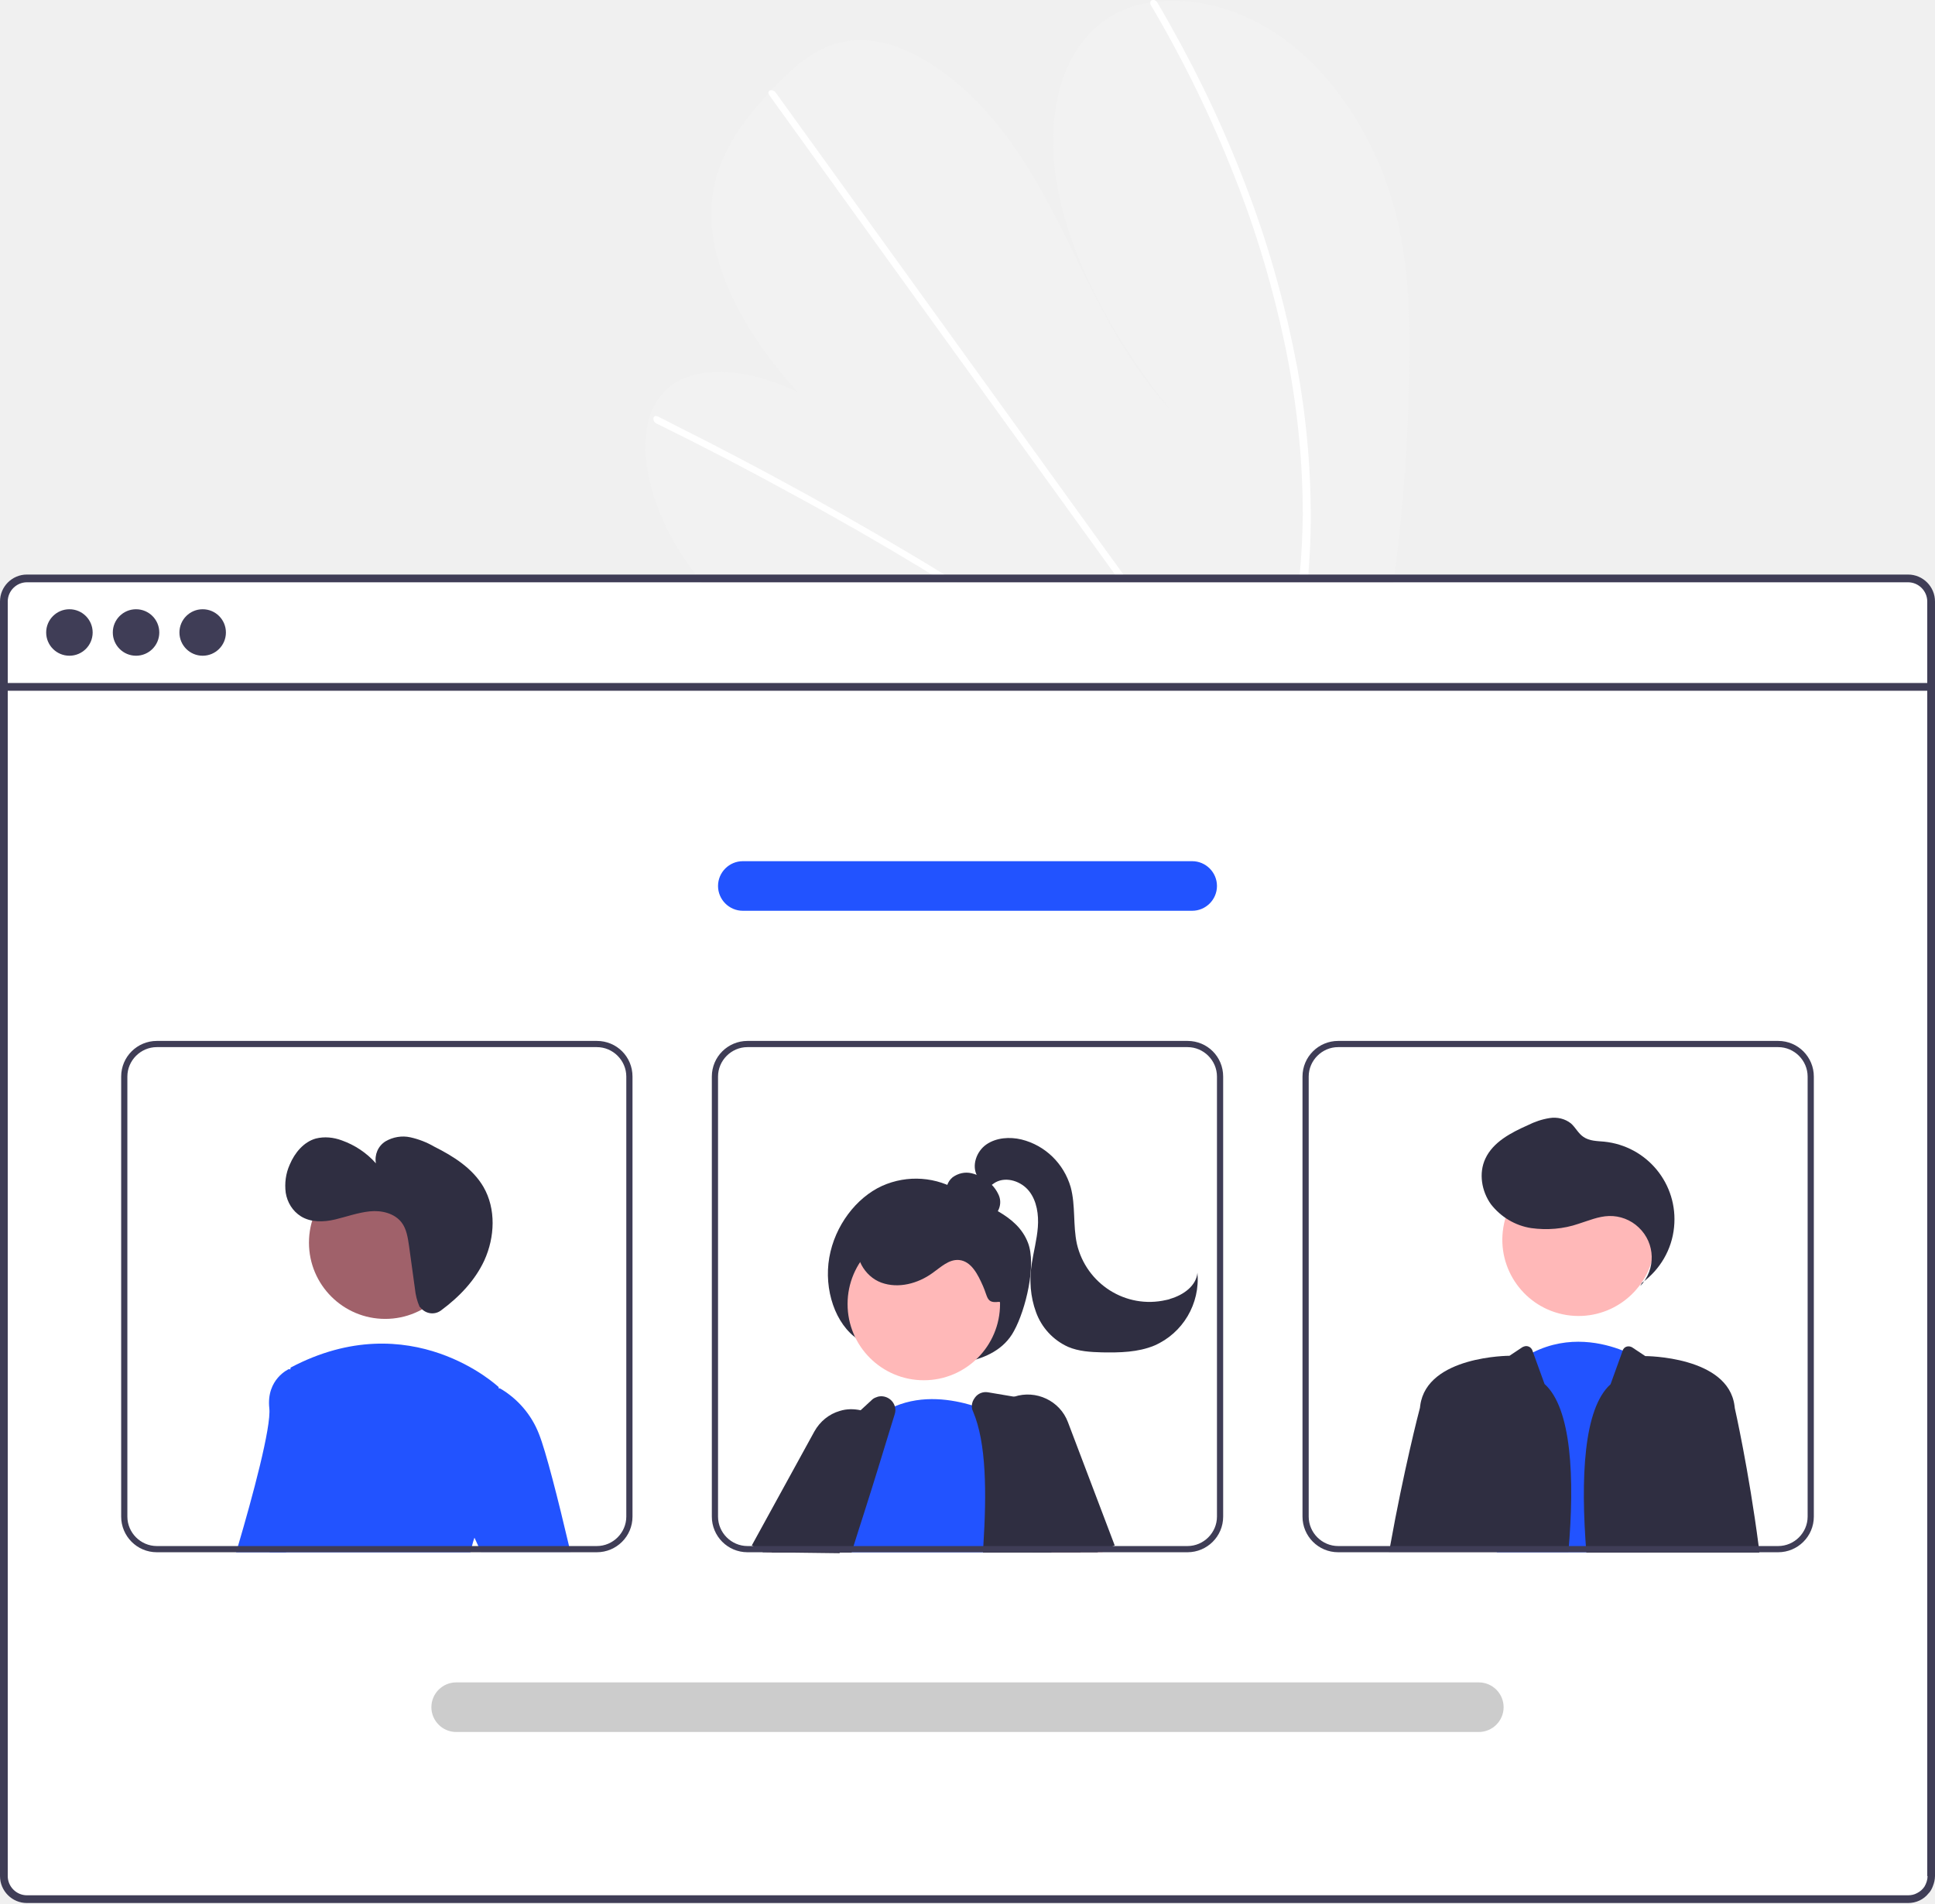
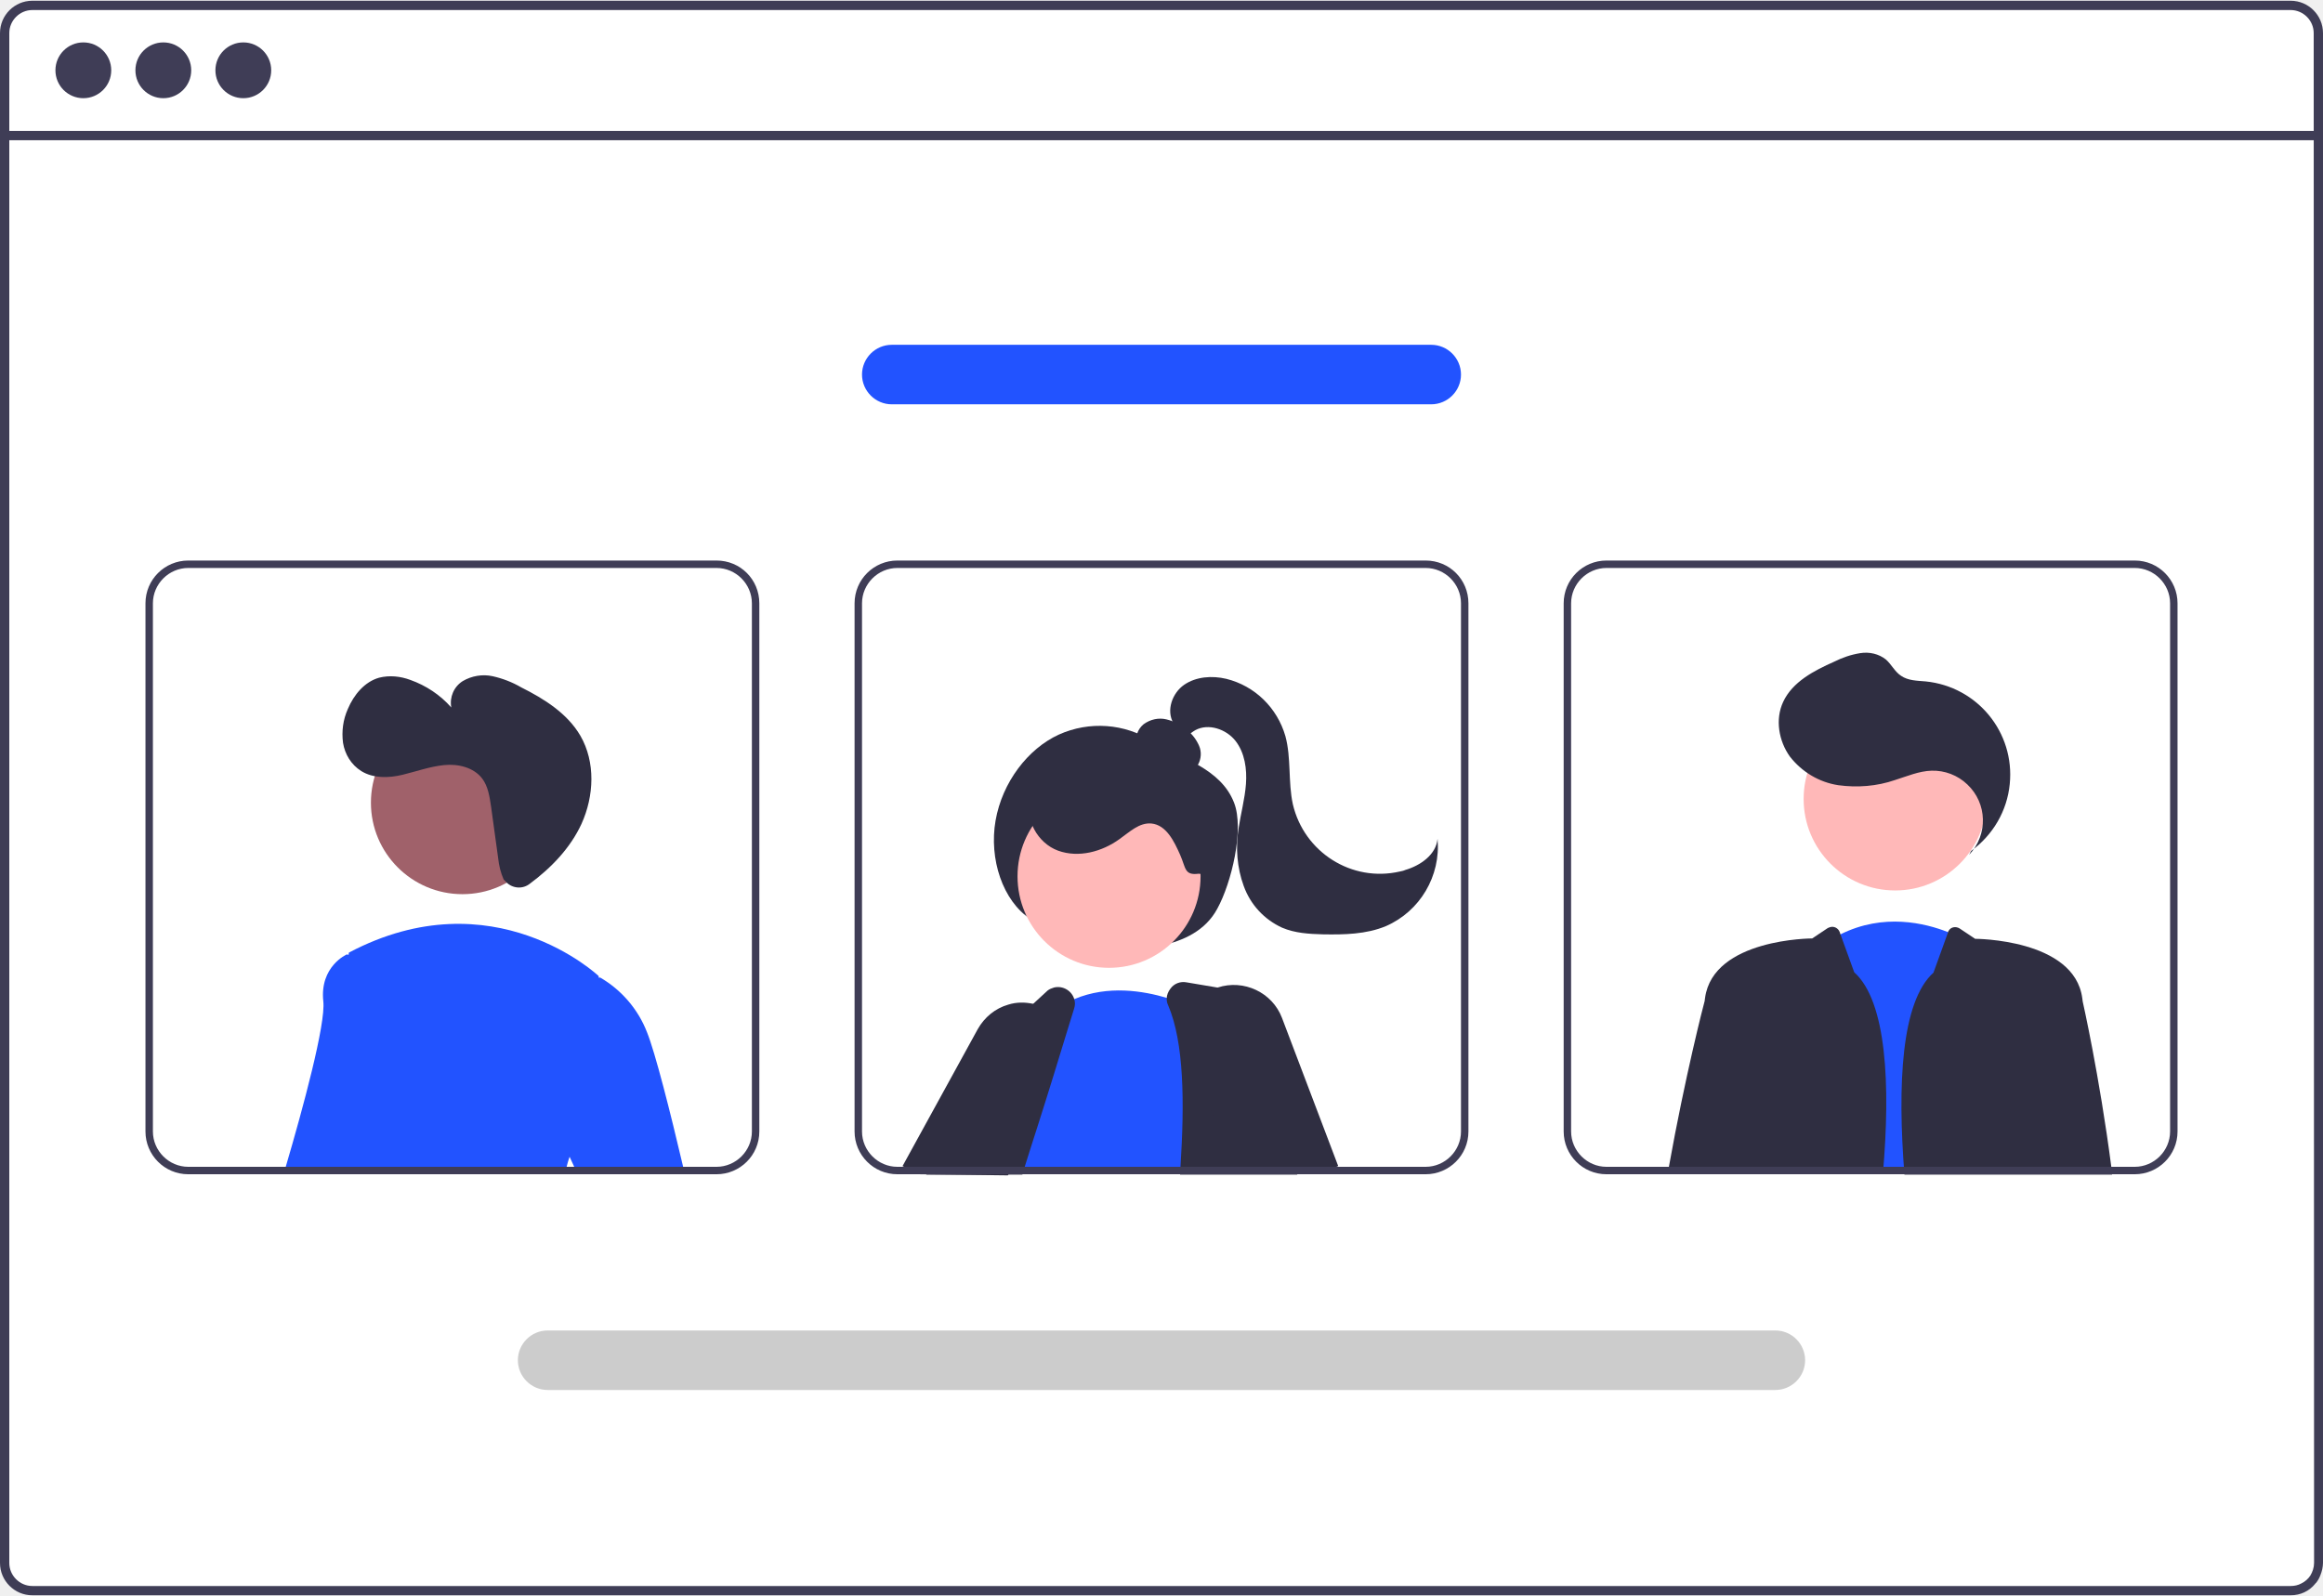
- <svg xmlns="http://www.w3.org/2000/svg" version="1.1" id="Layer_1" x="0px" y="0px" viewBox="0 0 624.4 614.2" style="enable-background:new 0 0 624.4 614.2;" xml:space="preserve">
+ <svg xmlns="http://www.w3.org/2000/svg" version="1.1" id="Layer_1" x="0px" y="0px" viewBox="0 0 624.4 429" style="enable-background:new 0 0 624.4 429;" xml:space="preserve">
  <style type="text/css">
	.st0{fill:#FFFFFF;}
	.st1{fill:#F2F2F2;}
	.st2{fill:#3F3D56;}
	.st3{fill:#2F2E41;}
	.st4{fill:#FFB8B8;}
	.st5{fill:#2253FF;}
	.st6{fill:#A0616A;}
	.st7{fill:#CCCCCC;}
</style>
-   <path class="st0" d="M615.1,614.2H9.3c-5.1,0-9.3-4.2-9.3-9.3V194.7c0-5.1,4.2-9.3,9.3-9.3h605.8c5.1,0,9.3,4.2,9.3,9.3v410.1  C624.4,610,620.3,614.2,615.1,614.2z" />
-   <path class="st1" d="M454.8,114.1c-0.1,23.8-1.7,47.7-4.8,71.3c-0.1,0.8-0.2,1.7-0.3,2.5H226.4c-0.7-0.8-1.3-1.6-1.9-2.5  c-2.1-2.8-4.1-5.6-5.9-8.6c-8.7-14.3-12.7-31-8.9-42.6l0.1-0.2c0.8-2.5,2.2-4.9,3.9-6.9c9-10.2,27.2-8.6,43.8-0.5  c-14.9-16.2-26.9-36.6-27.9-54.9c-1-17.8,8.3-30.6,18.3-41.5c0.3-0.4,0.7-0.7,1-1.1c0.2-0.2,0.3-0.4,0.5-0.5  c7.9-8.3,17-16.5,30.3-15.6c14.6,1,30.9,13.1,42.3,27.4c11.4,14.2,19.1,30.3,26.8,46.1c7.8,15.8,16.1,31.9,28.5,45.3  c-16.8-21-30.3-44.9-35.4-68.1S341.1,18,355.9,7c4.5-3.3,9.7-5.4,15.2-6.2c0.6-0.1,1.3-0.2,1.9-0.3c13.7-1.6,30.2,3,44.2,14.3  c15.4,12.4,26.2,30.9,31.6,48.5C454.2,80.8,454.9,97.7,454.8,114.1z" />
-   <path class="st0" d="M309.1,187.9h-4.3c-1.4-0.8-2.7-1.7-4.1-2.5c-0.9-0.5-1.7-1-2.6-1.6c-14.2-8.6-28.5-16.8-42.9-24.6  c-14.4-7.9-28.8-15.4-43.3-22.5c-0.8-0.3-1.2-1.2-1-2c0-0.1,0-0.1,0.1-0.1c0.2-0.4,0.6-0.5,1.3-0.2c1.8,0.9,3.6,1.8,5.3,2.7  c14.6,7.3,29,14.9,43.5,22.9c14.4,8,28.8,16.3,43,25c0.3,0.2,0.6,0.4,0.9,0.5C306.4,186.2,307.8,187.1,309.1,187.9z" />
-   <path class="st0" d="M364.2,187.9h-2.6c-0.6-0.8-1.2-1.7-1.8-2.5c-14.1-19.5-28.2-39.1-42.3-58.6c-23.1-32-46.2-64-69.2-96  c-0.1-0.2-0.2-0.4-0.3-0.6c-0.2-0.7,0.3-1.1,1-1.1c0.6,0.1,1.1,0.4,1.4,0.9c12.9,17.9,25.9,35.9,38.8,53.8  c23,31.8,45.9,63.7,68.9,95.5c1.5,2,2.9,4,4.4,6.1C363,186.2,363.6,187.1,364.2,187.9z" />
-   <path class="st0" d="M422.9,172.2c-0.1,4.5-0.4,8.8-0.7,13.2c-0.1,0.8-0.1,1.7-0.2,2.5h-2.8c0.1-0.8,0.2-1.7,0.2-2.5  c0.6-6.3,0.9-12.6,1-19.1c0-18-1.9-36-5.5-53.7c-3.9-19-9.4-37.7-16.6-55.8c-7.5-19.1-16.5-37.5-26.9-55.1c-0.2-0.3-0.3-0.6-0.2-1  c0.1-0.8,1.2-1,1.9-0.3c0.2,0.1,0.3,0.3,0.4,0.5c1.3,2.2,2.6,4.4,3.8,6.6c10,17.7,18.7,36.2,25.8,55.3c6.8,18.1,11.9,36.8,15.5,55.8  C421.8,136.3,423.3,154.3,422.9,172.2z" />
-   <path class="st2" d="M615.7,185.4H8.7c-4.8,0-8.7,3.9-8.7,8.7v411.3c0,4.8,3.9,8.7,8.7,8.7h607c2.6,0,5-1.1,6.6-3.1  c0.1-0.1,0.1-0.2,0.2-0.2c0.5-0.6,0.9-1.3,1.2-2.1c0.4-1,0.7-2.2,0.7-3.3V194.1C624.4,189.3,620.5,185.4,615.7,185.4z M622,605.4  c0,1.2-0.4,2.4-1,3.4c-0.6,0.9-1.4,1.6-2.4,2.1c-0.9,0.5-1.9,0.7-2.9,0.7H8.7c-3.4,0-6.2-2.8-6.2-6.2V194.1c0-3.4,2.8-6.2,6.2-6.2  h607c3.4,0,6.2,2.8,6.2,6.2V605.4z" />
-   <rect x="1.2" y="220.4" class="st2" width="622" height="2.5" />
-   <circle class="st2" cx="22.4" cy="204.1" r="7.5" />
-   <circle class="st2" cx="43.9" cy="204.1" r="7.5" />
-   <circle class="st2" cx="65.4" cy="204.1" r="7.5" />
-   <path class="st3" d="M277,432.3c-7.5-4.9-11.2-16.2-9.4-26.5s8.7-19.3,17-23.1c8.2-3.7,17.7-3,25.2,1.8c7.6,4.6,18.3,7.2,21.9,16.5  c2.8,7.1-0.7,21.6-4.5,28.5c-3.2,6-9.3,8.7-15.1,9.9c-12.9,2.6-26.2-0.5-36.7-8.5L277,432.3z" />
-   <polygon class="st4" points="273.1,487.2 267.1,497.5 266.3,498.9 265.2,500.9 247.5,500.9 248.7,498.9 251.8,493.7 259,481.6   267.1,484.8 " />
-   <path class="st3" d="M246.2,500.9l-3.2-2l-0.4-0.2l20.2-36.8c1.8-3.2,4.7-5.6,8.2-6.6c2.2-0.7,4.5-0.7,6.8-0.2  c1.3,0.3,2.6,0.7,3.7,1.4c0.5,0.3,0.9,0.6,1.4,0.9c1.7,1.2,3.1,2.8,4.1,4.6c2.4,4.4,2.2,9.7-0.4,14l-7.8,12.5l-6.7,10.7l-1.2,2  L246.2,500.9L246.2,500.9z" />
-   <circle class="st4" cx="298.1" cy="420.8" r="24.6" />
-   <path class="st5" d="M322.8,500.9h-55.2l0.2-0.7c-0.1-0.4-0.3-0.9-0.4-1.3c-0.1-0.5-0.2-0.9-0.3-1.4c-0.9-4.2-0.9-8.5,0-12.7  c3.1-15,15.2-27.2,15.2-27.2c0.2-0.2,0.4-0.3,0.6-0.5c1.8-1.3,3.8-2.4,5.9-3.3c9-3.8,18.5-2.2,24.9-0.3c2.2,0.7,4.4,1.5,6.5,2.5  c0.7,0.3,1.1,0.6,1.1,0.6l0.6,19.2l0.8,23L322.8,500.9z" />
-   <path class="st3" d="M348.3,498.9l-4.2-21.5l-4.3-21.6c-0.4-1.8-1.8-3.2-3.7-3.6l-8.9-1.5l-8.3-1.4c-1.6-0.3-3.3,0.3-4.3,1.7  c-0.6,0.8-1,1.7-1,2.7c0,0.6,0.1,1.2,0.4,1.8c4.3,10.1,4.4,26.1,3.3,43.5c0,0.7-0.1,1.3-0.1,2h31.5L348.3,498.9z" />
-   <path class="st3" d="M288.8,454c-0.6-2.4-3.1-3.9-5.5-3.3c-0.6,0.2-1.2,0.4-1.7,0.8l-3.8,3.5l-15.7,14.3c-0.5,0.4-0.9,1-1.1,1.6  c-1.8,4.2-5.2,12.6-9.2,22.9c-0.6,1.7-1.3,3.4-2,5.2c-0.2,0.7-0.5,1.3-0.8,2h25.8c0.2-0.7,0.4-1.3,0.6-2c1.1-3.6,2.3-7.2,3.4-10.7  c3.2-10,6-19.2,8.2-26.4c0.6-2,1.2-3.8,1.7-5.5C289,455.5,289,454.7,288.8,454z" />
-   <polygon class="st4" points="354.1,500.9 355.8,500.9 355.6,500.3 355,498.9 345.5,476.6 344.1,477.4 332.5,484.4 338.5,498.9   339.3,500.9 348.7,500.9 " />
-   <path class="st3" d="M344.6,458.9c-2.6-6.9-10.3-10.5-17.3-8.2c-0.4,0.1-0.9,0.3-1.3,0.5c-2.4,1.1-4.4,2.8-5.8,4.9  c-0.6,0.9-1.1,1.8-1.4,2.8c-1.3,3.4-1.2,7.2,0.3,10.6l2.9,6.4l10.3,23l0.9,2h20.9l1.4-0.6l3.7-1.4l0.5-0.2L344.6,458.9z" />
-   <path class="st3" d="M317.4,392.6c1.8,0.5,3.7-0.2,4.6-1.8c0.9-1.6,1-3.5,0.3-5.1c-0.7-1.6-1.8-3.1-3.2-4.2  c-1.6-1.4-3.5-2.4-5.6-2.9c-2.1-0.5-4.3,0-6.1,1.3c-1.7,1.4-2.4,3.6-1.8,5.7c0.6,1.8,2.4,3.1,4.1,4c3.4,1.8,7.2,2.9,11,3.1  L317.4,392.6z" />
-   <path class="st3" d="M322.2,420.1c-3.9,0.5-3.4-1.5-5-5.1s-3.7-8-7.7-8.4c-3.3-0.3-5.9,2.3-8.6,4.2c-4.7,3.4-11,5.1-16.5,3.1  s-9.2-8.6-7.2-14c1.3-3,3.8-5.4,6.9-6.5c3.1-1.1,6.4-1.6,9.6-1.3c7.3,0.2,14.4,2.1,20.9,5.3c4.5,2.3,8.8,5.5,10.5,10.2  s2.8,11.4-2,12.6L322.2,420.1z" />
-   <path class="st3" d="M315.4,379.6c-2-3.4-0.3-8.1,2.9-10.3s7.5-2.5,11.3-1.6c7.7,1.9,13.7,7.8,15.9,15.4c1.6,5.9,0.7,12.3,2,18.3  c3,12.9,15.8,21.1,28.8,18.1c0.5-0.1,1-0.2,1.4-0.4c4.1-1.2,8.3-4.1,8.7-8.4c0.9,10-4.7,19.5-13.9,23.5c-5.3,2.2-11.2,2.3-16.9,2.2  c-3.7-0.1-7.5-0.3-11-1.8c-4.8-2.2-8.5-6.2-10.3-11.2c-1.8-4.9-2.2-10.3-1.4-15.4c0.6-4,1.7-8,2-12s-0.3-8.4-2.8-11.6  s-7.3-4.8-10.8-2.9c-1.4,0.8-2.6,2.1-4.1,2.6s-3.8-0.4-3.6-2L315.4,379.6z" />
-   <path class="st5" d="M483,500.9l0.2-2l5.6-58.7c1.8-1.4,3.8-2.7,5.9-3.8c11.6-5.8,22.8-3,28.9-0.6c1.6,0.6,3.2,1.4,4.6,2.3l3.3,60.8  l0.1,2H483z" />
-   <ellipse transform="matrix(0.1602 -0.9871 0.9871 0.1602 32.9392 838.8062)" class="st4" cx="509.4" cy="400" rx="24.6" ry="24.6" />
-   <path class="st3" d="M529.3,415c5.1-5.4,4.9-13.8-0.5-18.9c-2.6-2.5-6.1-3.8-9.6-3.7c-3.4,0.1-6.6,1.5-9.8,2.5  c-4.9,1.7-10.2,2.1-15.3,1.4c-5.2-0.8-9.8-3.6-13-7.7c-3-4.2-4-10-1.8-14.7c2.5-5.4,8.3-8.4,13.7-10.8c2.2-1.1,4.5-1.9,7-2.3  c2.5-0.4,5,0.2,6.9,1.7c1.5,1.3,2.4,3.3,4.1,4.4c1.9,1.3,4.3,1.3,6.6,1.5c13.9,1.4,24,13.7,22.6,27.6c-0.7,7.2-4.5,13.7-10.4,18  L529.3,415z" />
-   <path class="st3" d="M498.4,446.6l-3.7-10.2l-0.2-0.6c-0.4-1.1-1.6-1.7-2.7-1.3c-0.2,0.1-0.3,0.1-0.5,0.2l-4.2,2.8  c0,0-26.6,0-28.8,16c0,0.2-0.1,0.5-0.1,0.8c0,0,0,0,0,0c-0.3,1-5.3,20.5-9.6,44.5c-0.1,0.7-0.2,1.3-0.4,2h57.9v0  C508.2,476.8,507.1,454.4,498.4,446.6z" />
-   <path class="st3" d="M567.5,498.9c-3.2-24.6-7.7-44.5-7.7-44.5c0-0.3-0.1-0.6-0.1-0.8c-2.1-16-28.8-16-28.8-16l-4.2-2.8  c-1-0.6-2.3-0.4-2.9,0.6c-0.1,0.1-0.2,0.3-0.2,0.5l-3.9,10.8c-8.7,7.8-9.7,30.2-7.8,54.3l0,0h55.8  C567.7,500.2,567.6,499.6,567.5,498.9z" />
-   <path class="st5" d="M98.4,442.8l-5.9,56.1l-0.2,2H76.2c0.2-0.7,0.4-1.3,0.6-2c4.6-15.6,10.8-38.5,10.1-44.5  c-1-9.4,6.3-12.6,6.3-12.6l0.5,0.1L98.4,442.8z" />
-   <circle class="st6" cx="124.3" cy="401" r="24.6" />
-   <path class="st5" d="M156.1,489c-1.2,2.3-2.3,4.7-3,7.2c-0.3,0.9-0.6,1.8-0.8,2.7c-0.2,0.7-0.4,1.3-0.5,2H87c0.1-0.7,0.2-1.3,0.3-2  c3.3-26.2,6-52.7,6.4-57c0-0.4,0.1-0.6,0.1-0.6c38.8-20.5,67.1,6.3,67.1,6.3s0,0.2,0.1,0.6C161.6,451.9,164.7,473.7,156.1,489z" />
-   <path class="st5" d="M153.1,496.2l-4.3-9.3l1-36.7l11.1-2.1l0.4-0.1c5.7,3.3,10.2,8.5,12.6,14.7c2.2,5.4,6.3,21.6,9.7,36.1  c0.2,0.7,0.3,1.3,0.5,2h-28.9l-0.9-2L153.1,496.2z" />
-   <path class="st2" d="M192.6,335.9h-142c-6.3,0-11.5,5.1-11.5,11.5v142c0,6.3,5.1,11.5,11.5,11.5h142c6.3,0,11.5-5.1,11.5-11.5v-142  C204.1,341,199,335.9,192.6,335.9z M202.1,489.4c0,5.2-4.3,9.5-9.5,9.5h-142c-5.2,0-9.5-4.3-9.5-9.5v-142c0-5.2,4.3-9.5,9.5-9.5h142  c5.2,0,9.5,4.3,9.5,9.5L202.1,489.4z M92.5,498.9l-0.2,2h59.5c0.2-0.7,0.3-1.3,0.5-2H92.5z" />
-   <path class="st2" d="M383.2,335.9h-142c-6.3,0-11.5,5.1-11.5,11.5v142c0,6.3,5.1,11.5,11.5,11.5h142c6.3,0,11.5-5.1,11.5-11.5v-142  C394.7,341,389.6,335.9,383.2,335.9z M392.7,489.4c0,5.2-4.3,9.5-9.5,9.5h-142c-5.2,0-9.5-4.3-9.5-9.5v-142c0-5.2,4.3-9.5,9.5-9.5  h142c5.2,0,9.5,4.3,9.5,9.5V489.4z M267.4,498.9c0.1,0.4,0.3,0.9,0.4,1.3l-0.2,0.7h49.7c0.1-0.7,0.1-1.3,0.1-2H267.4z" />
-   <path class="st2" d="M573.8,335.9h-142c-6.3,0-11.5,5.1-11.5,11.5v142c0,6.3,5.1,11.5,11.5,11.5h142c6.3,0,11.5-5.1,11.5-11.5v-142  C585.3,341.1,580.2,335.9,573.8,335.9z M583.3,489.4c0,5.2-4.3,9.5-9.5,9.5h-142c-5.2,0-9.5-4.3-9.5-9.5v-142c0-5.2,4.3-9.5,9.5-9.5  h142c5.2,0,9.5,4.3,9.5,9.5V489.4z M506.4,498.9c0,0.7-0.1,1.3-0.1,2h43.1c0.1-0.7,0.2-1.3,0.2-2H506.4z" />
-   <path class="st7" d="M477.2,558.9h-330c-4.4,0-8-3.6-8-8s3.6-8,8-8h330c4.4,0,8,3.6,8,8S481.6,558.9,477.2,558.9z" />
-   <path class="st5" d="M384.7,293.9h-145c-4.4,0-8-3.6-8-8s3.6-8,8-8h145c4.4,0,8,3.6,8,8S389.1,293.9,384.7,293.9z" />
-   <path class="st3" d="M136.1,422.4c1.7,1.7,4.4,1.9,6.3,0.4c5.8-4.3,10.9-9.6,13.9-16.1c3.4-7.5,3.8-16.6-0.3-23.7  c-3.5-6-9.7-9.9-15.9-13c-2.4-1.4-5-2.4-7.7-3c-2.7-0.6-5.6-0.1-8,1.3c-2.4,1.5-3.6,4.3-3.1,7.1c-3-3.4-6.8-5.9-11-7.4  c-2.7-1-5.6-1.3-8.4-0.6c-3.9,1.1-6.8,4.6-8.4,8.4c-1.3,2.9-1.7,6-1.3,9.1c0.5,3.1,2.2,5.9,4.9,7.6c3.2,2,7.4,1.9,11.1,1  s7.3-2.2,11.1-2.6s8,0.6,10.3,3.6c1.6,2.1,2,4.9,2.4,7.6l1.9,13.8c0.2,2,0.7,4,1.5,5.8C135.7,421.9,135.9,422.2,136.1,422.4z" />
+   <path class="st0" d="M615.1,429H9.3c-5.1,0-9.3-4.2-9.3-9.3V9.5c0-5.1,4.2-9.3,9.3-9.3h605.8c5.1,0,9.3,4.2,9.3,9.3v410.1  C624.4,424.8,620.3,429,615.1,429z" />
+   <path class="st1" d="M-211.6-71.1c-0.1,23.8-1.7,47.7-4.8,71.3c-0.1,0.8-0.2,1.7-0.3,2.5H-440c-0.7-0.8-1.3-1.6-1.9-2.5  c-2.1-2.8-4.1-5.6-5.9-8.6c-8.7-14.3-12.7-31-8.9-42.6l0.1-0.2c0.8-2.5,2.2-4.9,3.9-6.9c9-10.2,27.2-8.6,43.8-0.5  c-14.9-16.2-26.9-36.6-27.9-54.9c-1-17.8,8.3-30.6,18.3-41.5c0.3-0.4,0.7-0.7,1-1.1c0.2-0.2,0.3-0.4,0.5-0.5  c7.9-8.3,17-16.5,30.3-15.6c14.6,1,30.9,13.1,42.3,27.4c11.4,14.2,19.1,30.3,26.8,46.1c7.8,15.8,16.1,31.9,28.5,45.3  c-16.8-21-30.3-44.9-35.4-68.1s-0.8-45.7,14-56.7c4.5-3.3,9.7-5.4,15.2-6.2c0.6-0.1,1.3-0.2,1.9-0.3c13.7-1.6,30.2,3,44.2,14.3  c15.4,12.4,26.2,30.9,31.6,48.5C-212.2-104.4-211.5-87.5-211.6-71.1z" />
+   <path class="st0" d="M-357.3,2.7h-4.3c-1.4-0.8-2.7-1.7-4.1-2.5c-0.9-0.5-1.7-1-2.6-1.6c-14.2-8.6-28.5-16.8-42.9-24.6  c-14.4-7.9-28.8-15.4-43.3-22.5c-0.8-0.3-1.2-1.2-1-2c0-0.1,0-0.1,0.1-0.1c0.2-0.4,0.6-0.5,1.3-0.2c1.8,0.9,3.6,1.8,5.3,2.7  c14.6,7.3,29,14.9,43.5,22.9c14.4,8,28.8,16.3,43,25c0.3,0.2,0.6,0.4,0.9,0.5C-360,1-358.6,1.9-357.3,2.7z" />
+   <path class="st0" d="M-302.2,2.7h-2.6c-0.6-0.8-1.2-1.7-1.8-2.5c-14.1-19.5-28.2-39.1-42.3-58.6c-23.1-32-46.2-64-69.2-96  c-0.1-0.2-0.2-0.4-0.3-0.6c-0.2-0.7,0.3-1.1,1-1.1c0.6,0.1,1.1,0.4,1.4,0.9c12.9,17.9,25.9,35.9,38.8,53.8  c23,31.8,45.9,63.7,68.9,95.5c1.5,2,2.9,4,4.4,6.1C-303.4,1-302.8,1.9-302.2,2.7z" />
+   <path class="st0" d="M-243.5-13c-0.1,4.5-0.4,8.8-0.7,13.2c-0.1,0.8-0.1,1.7-0.2,2.5h-2.8c0.1-0.8,0.2-1.7,0.2-2.5  c0.6-6.3,0.9-12.6,1-19.1c0-18-1.9-36-5.5-53.7c-3.9-19-9.4-37.7-16.6-55.8c-7.5-19.1-16.5-37.5-26.9-55.1c-0.2-0.3-0.3-0.6-0.2-1  c0.1-0.8,1.2-1,1.9-0.3c0.2,0.1,0.3,0.3,0.4,0.5c1.3,2.2,2.6,4.4,3.8,6.6c10,17.7,18.7,36.2,25.8,55.3c6.8,18.1,11.9,36.8,15.5,55.8  C-244.6-48.9-243.1-30.9-243.5-13z" />
+   <path class="st2" d="M615.7,0.2H8.7C3.9,0.2,0,4.1,0,8.9v411.3c0,4.8,3.9,8.7,8.7,8.7h607c2.6,0,5-1.1,6.6-3.1  c0.1-0.1,0.1-0.2,0.2-0.2c0.5-0.6,0.9-1.3,1.2-2.1c0.4-1,0.7-2.2,0.7-3.3V8.9C624.4,4.1,620.5,0.2,615.7,0.2z M622,420.2  c0,1.2-0.4,2.4-1,3.4c-0.6,0.9-1.4,1.6-2.4,2.1c-0.9,0.5-1.9,0.7-2.9,0.7H8.7c-3.4,0-6.2-2.8-6.2-6.2V8.9c0-3.4,2.8-6.2,6.2-6.2h607  c3.4,0,6.2,2.8,6.2,6.2L622,420.2L622,420.2z" />
+   <rect x="1.2" y="35.2" class="st2" width="622" height="2.5" />
+   <circle class="st2" cx="22.4" cy="18.9" r="7.5" />
+   <circle class="st2" cx="43.9" cy="18.9" r="7.5" />
+   <circle class="st2" cx="65.4" cy="18.9" r="7.5" />
+   <path class="st3" d="M277,247.1c-7.5-4.9-11.2-16.2-9.4-26.5s8.7-19.3,17-23.1c8.2-3.7,17.7-3,25.2,1.8c7.6,4.6,18.3,7.2,21.9,16.5  c2.8,7.1-0.7,21.6-4.5,28.5c-3.2,6-9.3,8.7-15.1,9.9c-12.9,2.6-26.2-0.5-36.7-8.5L277,247.1z" />
+   <polygon class="st4" points="273.1,302 267.1,312.3 266.3,313.7 265.2,315.7 247.5,315.7 248.7,313.7 251.8,308.5 259,296.4   267.1,299.6 " />
+   <path class="st3" d="M246.2,315.7l-3.2-2l-0.4-0.2l20.2-36.8c1.8-3.2,4.7-5.6,8.2-6.6c2.2-0.7,4.5-0.7,6.8-0.2  c1.3,0.3,2.6,0.7,3.7,1.4c0.5,0.3,0.9,0.6,1.4,0.9c1.7,1.2,3.1,2.8,4.1,4.6c2.4,4.4,2.2,9.7-0.4,14l-7.8,12.5l-6.7,10.7l-1.2,2  L246.2,315.7L246.2,315.7z" />
+   <circle class="st4" cx="298.1" cy="235.6" r="24.6" />
+   <path class="st5" d="M322.8,315.7h-55.2l0.2-0.7c-0.1-0.4-0.3-0.9-0.4-1.3c-0.1-0.5-0.2-0.9-0.3-1.4c-0.9-4.2-0.9-8.5,0-12.7  c3.1-15,15.2-27.2,15.2-27.2c0.2-0.2,0.4-0.3,0.6-0.5c1.8-1.3,3.8-2.4,5.9-3.3c9-3.8,18.5-2.2,24.9-0.3c2.2,0.7,4.4,1.5,6.5,2.5  c0.7,0.3,1.1,0.6,1.1,0.6l0.6,19.2l0.8,23L322.8,315.7z" />
+   <path class="st3" d="M348.3,313.7l-4.2-21.5l-4.3-21.6c-0.4-1.8-1.8-3.2-3.7-3.6l-8.9-1.5l-8.3-1.4c-1.6-0.3-3.3,0.3-4.3,1.7  c-0.6,0.8-1,1.7-1,2.7c0,0.6,0.1,1.2,0.4,1.8c4.3,10.1,4.4,26.1,3.3,43.5c0,0.7-0.1,1.3-0.1,2h31.5L348.3,313.7z" />
+   <path class="st3" d="M288.8,268.8c-0.6-2.4-3.1-3.9-5.5-3.3c-0.6,0.2-1.2,0.4-1.7,0.8l-3.8,3.5l-15.7,14.3c-0.5,0.4-0.9,1-1.1,1.6  c-1.8,4.2-5.2,12.6-9.2,22.9c-0.6,1.7-1.3,3.4-2,5.2c-0.2,0.7-0.5,1.3-0.8,2h25.8c0.2-0.7,0.4-1.3,0.6-2c1.1-3.6,2.3-7.2,3.4-10.7  c3.2-10,6-19.2,8.2-26.4c0.6-2,1.2-3.8,1.7-5.5C289,270.3,289,269.5,288.8,268.8z" />
+   <polygon class="st4" points="354.1,315.7 355.8,315.7 355.6,315.1 355,313.7 345.5,291.4 344.1,292.2 332.5,299.2 338.5,313.7   339.3,315.7 348.7,315.7 " />
+   <path class="st3" d="M344.6,273.7c-2.6-6.9-10.3-10.5-17.3-8.2c-0.4,0.1-0.9,0.3-1.3,0.5c-2.4,1.1-4.4,2.8-5.8,4.9  c-0.6,0.9-1.1,1.8-1.4,2.8c-1.3,3.4-1.2,7.2,0.3,10.6l2.9,6.4l10.3,23l0.9,2h20.9l1.4-0.6l3.7-1.4l0.5-0.2L344.6,273.7z" />
+   <path class="st3" d="M317.4,207.4c1.8,0.5,3.7-0.2,4.6-1.8c0.9-1.6,1-3.5,0.3-5.1s-1.8-3.1-3.2-4.2c-1.6-1.4-3.5-2.4-5.6-2.9  s-4.3,0-6.1,1.3c-1.7,1.4-2.4,3.6-1.8,5.7c0.6,1.8,2.4,3.1,4.1,4c3.4,1.8,7.2,2.9,11,3.1L317.4,207.4z" />
+   <path class="st3" d="M322.2,234.9c-3.9,0.5-3.4-1.5-5-5.1s-3.7-8-7.7-8.4c-3.3-0.3-5.9,2.3-8.6,4.2c-4.7,3.4-11,5.1-16.5,3.1  s-9.2-8.6-7.2-14c1.3-3,3.8-5.4,6.9-6.5s6.4-1.6,9.6-1.3c7.3,0.2,14.4,2.1,20.9,5.3c4.5,2.3,8.8,5.5,10.5,10.2s2.8,11.4-2,12.6  L322.2,234.9z" />
+   <path class="st3" d="M315.4,194.4c-2-3.4-0.3-8.1,2.9-10.3s7.5-2.5,11.3-1.6c7.7,1.9,13.7,7.8,15.9,15.4c1.6,5.9,0.7,12.3,2,18.3  c3,12.9,15.8,21.1,28.8,18.1c0.5-0.1,1-0.2,1.4-0.4c4.1-1.2,8.3-4.1,8.7-8.4c0.9,10-4.7,19.5-13.9,23.5c-5.3,2.2-11.2,2.3-16.9,2.2  c-3.7-0.1-7.5-0.3-11-1.8c-4.8-2.2-8.5-6.2-10.3-11.2c-1.8-4.9-2.2-10.3-1.4-15.4c0.6-4,1.7-8,2-12s-0.3-8.4-2.8-11.6  s-7.3-4.8-10.8-2.9c-1.4,0.8-2.6,2.1-4.1,2.6s-3.8-0.4-3.6-2L315.4,194.4z" />
+   <path class="st5" d="M483,315.7l0.2-2l5.6-58.7c1.8-1.4,3.8-2.7,5.9-3.8c11.6-5.8,22.8-3,28.9-0.6c1.6,0.6,3.2,1.4,4.6,2.3l3.3,60.8  l0.1,2L483,315.7L483,315.7z" />
+   <ellipse class="st4" cx="509.4" cy="214.8" rx="24.6" ry="24.6" />
+   <path class="st3" d="M529.3,229.8c5.1-5.4,4.9-13.8-0.5-18.9c-2.6-2.5-6.1-3.8-9.6-3.7c-3.4,0.1-6.6,1.5-9.8,2.5  c-4.9,1.7-10.2,2.1-15.3,1.4c-5.2-0.8-9.8-3.6-13-7.7c-3-4.2-4-10-1.8-14.7c2.5-5.4,8.3-8.4,13.7-10.8c2.2-1.1,4.5-1.9,7-2.3  s5,0.2,6.9,1.7c1.5,1.3,2.4,3.3,4.1,4.4c1.9,1.3,4.3,1.3,6.6,1.5c13.9,1.4,24,13.7,22.6,27.6c-0.7,7.2-4.5,13.7-10.4,18L529.3,229.8  z" />
+   <path class="st3" d="M498.4,261.4l-3.7-10.2l-0.2-0.6c-0.4-1.1-1.6-1.7-2.7-1.3c-0.2,0.1-0.3,0.1-0.5,0.2l-4.2,2.8  c0,0-26.6,0-28.8,16c0,0.2-0.1,0.5-0.1,0.8l0,0c-0.3,1-5.3,20.5-9.6,44.5c-0.1,0.7-0.2,1.3-0.4,2h57.9l0,0  C508.2,291.6,507.1,269.2,498.4,261.4z" />
+   <path class="st3" d="M567.5,313.7c-3.2-24.6-7.7-44.5-7.7-44.5c0-0.3-0.1-0.6-0.1-0.8c-2.1-16-28.8-16-28.8-16l-4.2-2.8  c-1-0.6-2.3-0.4-2.9,0.6c-0.1,0.1-0.2,0.3-0.2,0.5l-3.9,10.8c-8.7,7.8-9.7,30.2-7.8,54.3l0,0h55.8  C567.7,315,567.6,314.4,567.5,313.7z" />
+   <path class="st5" d="M98.4,257.6l-5.9,56.1l-0.2,2H76.2c0.2-0.7,0.4-1.3,0.6-2c4.6-15.6,10.8-38.5,10.1-44.5  c-1-9.4,6.3-12.6,6.3-12.6l0.5,0.1L98.4,257.6z" />
+   <circle class="st6" cx="124.3" cy="215.8" r="24.6" />
+   <path class="st5" d="M156.1,303.8c-1.2,2.3-2.3,4.7-3,7.2c-0.3,0.9-0.6,1.8-0.8,2.7c-0.2,0.7-0.4,1.3-0.5,2H87  c0.1-0.7,0.2-1.3,0.3-2c3.3-26.2,6-52.7,6.4-57c0-0.4,0.1-0.6,0.1-0.6c38.8-20.5,67.1,6.3,67.1,6.3s0,0.2,0.1,0.6  C161.6,266.7,164.7,288.5,156.1,303.8z" />
+   <path class="st5" d="M153.1,311l-4.3-9.3l1-36.7l11.1-2.1l0.4-0.1c5.7,3.3,10.2,8.5,12.6,14.7c2.2,5.4,6.3,21.6,9.7,36.1  c0.2,0.7,0.3,1.3,0.5,2h-28.9l-0.9-2L153.1,311z" />
+   <path class="st2" d="M192.6,150.7h-142c-6.3,0-11.5,5.1-11.5,11.5v142c0,6.3,5.1,11.5,11.5,11.5h142c6.3,0,11.5-5.1,11.5-11.5v-142  C204.1,155.8,199,150.7,192.6,150.7z M202.1,304.2c0,5.2-4.3,9.5-9.5,9.5h-142c-5.2,0-9.5-4.3-9.5-9.5v-142c0-5.2,4.3-9.5,9.5-9.5  h142c5.2,0,9.5,4.3,9.5,9.5V304.2z M92.5,313.7l-0.2,2h59.5c0.2-0.7,0.3-1.3,0.5-2H92.5z" />
+   <path class="st2" d="M383.2,150.7h-142c-6.3,0-11.5,5.1-11.5,11.5v142c0,6.3,5.1,11.5,11.5,11.5h142c6.3,0,11.5-5.1,11.5-11.5v-142  C394.7,155.8,389.6,150.7,383.2,150.7z M392.7,304.2c0,5.2-4.3,9.5-9.5,9.5h-142c-5.2,0-9.5-4.3-9.5-9.5v-142c0-5.2,4.3-9.5,9.5-9.5  h142c5.2,0,9.5,4.3,9.5,9.5V304.2z M267.4,313.7c0.1,0.4,0.3,0.9,0.4,1.3l-0.2,0.7h49.7c0.1-0.7,0.1-1.3,0.1-2H267.4z" />
+   <path class="st2" d="M573.8,150.7h-142c-6.3,0-11.5,5.1-11.5,11.5v142c0,6.3,5.1,11.5,11.5,11.5h142c6.3,0,11.5-5.1,11.5-11.5v-142  C585.3,155.9,580.2,150.7,573.8,150.7z M583.3,304.2c0,5.2-4.3,9.5-9.5,9.5h-142c-5.2,0-9.5-4.3-9.5-9.5v-142c0-5.2,4.3-9.5,9.5-9.5  h142c5.2,0,9.5,4.3,9.5,9.5V304.2z M506.4,313.7c0,0.7-0.1,1.3-0.1,2h43.1c0.1-0.7,0.2-1.3,0.2-2H506.4z" />
+   <path class="st7" d="M477.2,373.7h-330c-4.4,0-8-3.6-8-8s3.6-8,8-8h330c4.4,0,8,3.6,8,8S481.6,373.7,477.2,373.7z" />
+   <path class="st5" d="M384.7,108.7h-145c-4.4,0-8-3.6-8-8s3.6-8,8-8h145c4.4,0,8,3.6,8,8S389.1,108.7,384.7,108.7z" />
+   <path class="st3" d="M136.1,237.2c1.7,1.7,4.4,1.9,6.3,0.4c5.8-4.3,10.9-9.6,13.9-16.1c3.4-7.5,3.8-16.6-0.3-23.7  c-3.5-6-9.7-9.9-15.9-13c-2.4-1.4-5-2.4-7.7-3s-5.6-0.1-8,1.3c-2.4,1.5-3.6,4.3-3.1,7.1c-3-3.4-6.8-5.9-11-7.4  c-2.7-1-5.6-1.3-8.4-0.6c-3.9,1.1-6.8,4.6-8.4,8.4c-1.3,2.9-1.7,6-1.3,9.1c0.5,3.1,2.2,5.9,4.9,7.6c3.2,2,7.4,1.9,11.1,1  s7.3-2.2,11.1-2.6s8,0.6,10.3,3.6c1.6,2.1,2,4.9,2.4,7.6l1.9,13.8c0.2,2,0.7,4,1.5,5.8C135.7,236.7,135.9,237,136.1,237.2z" />
</svg>
